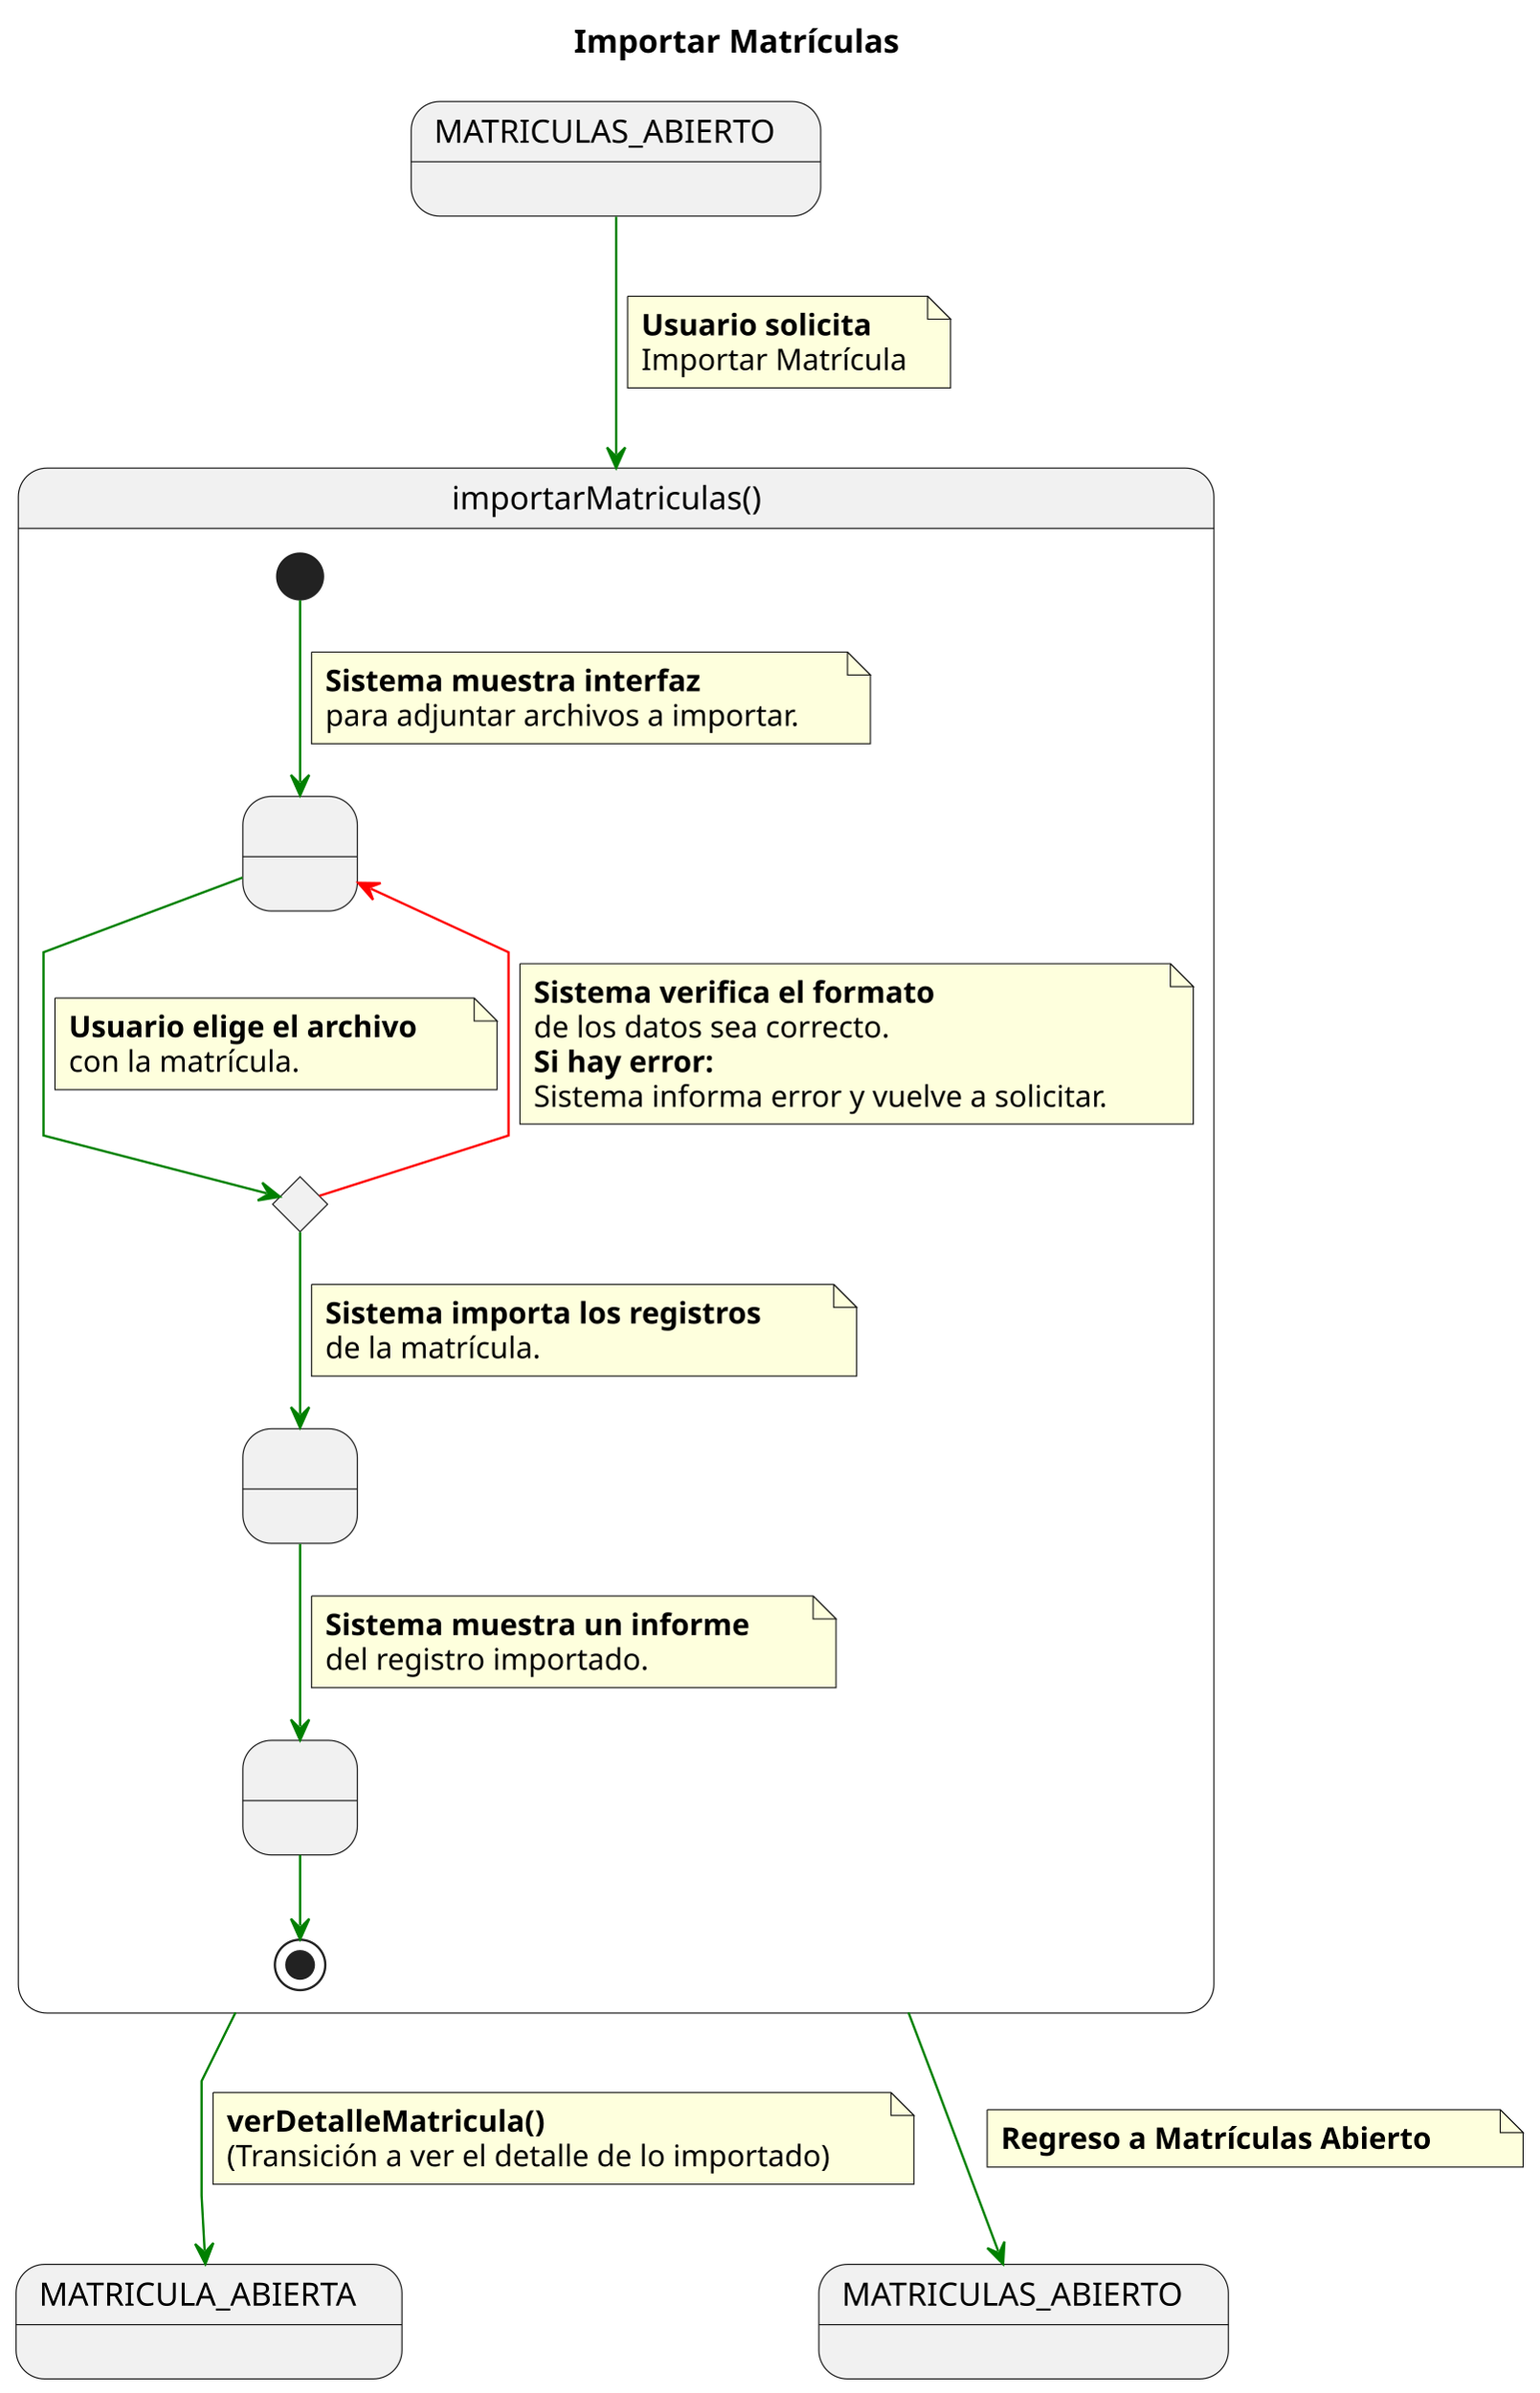
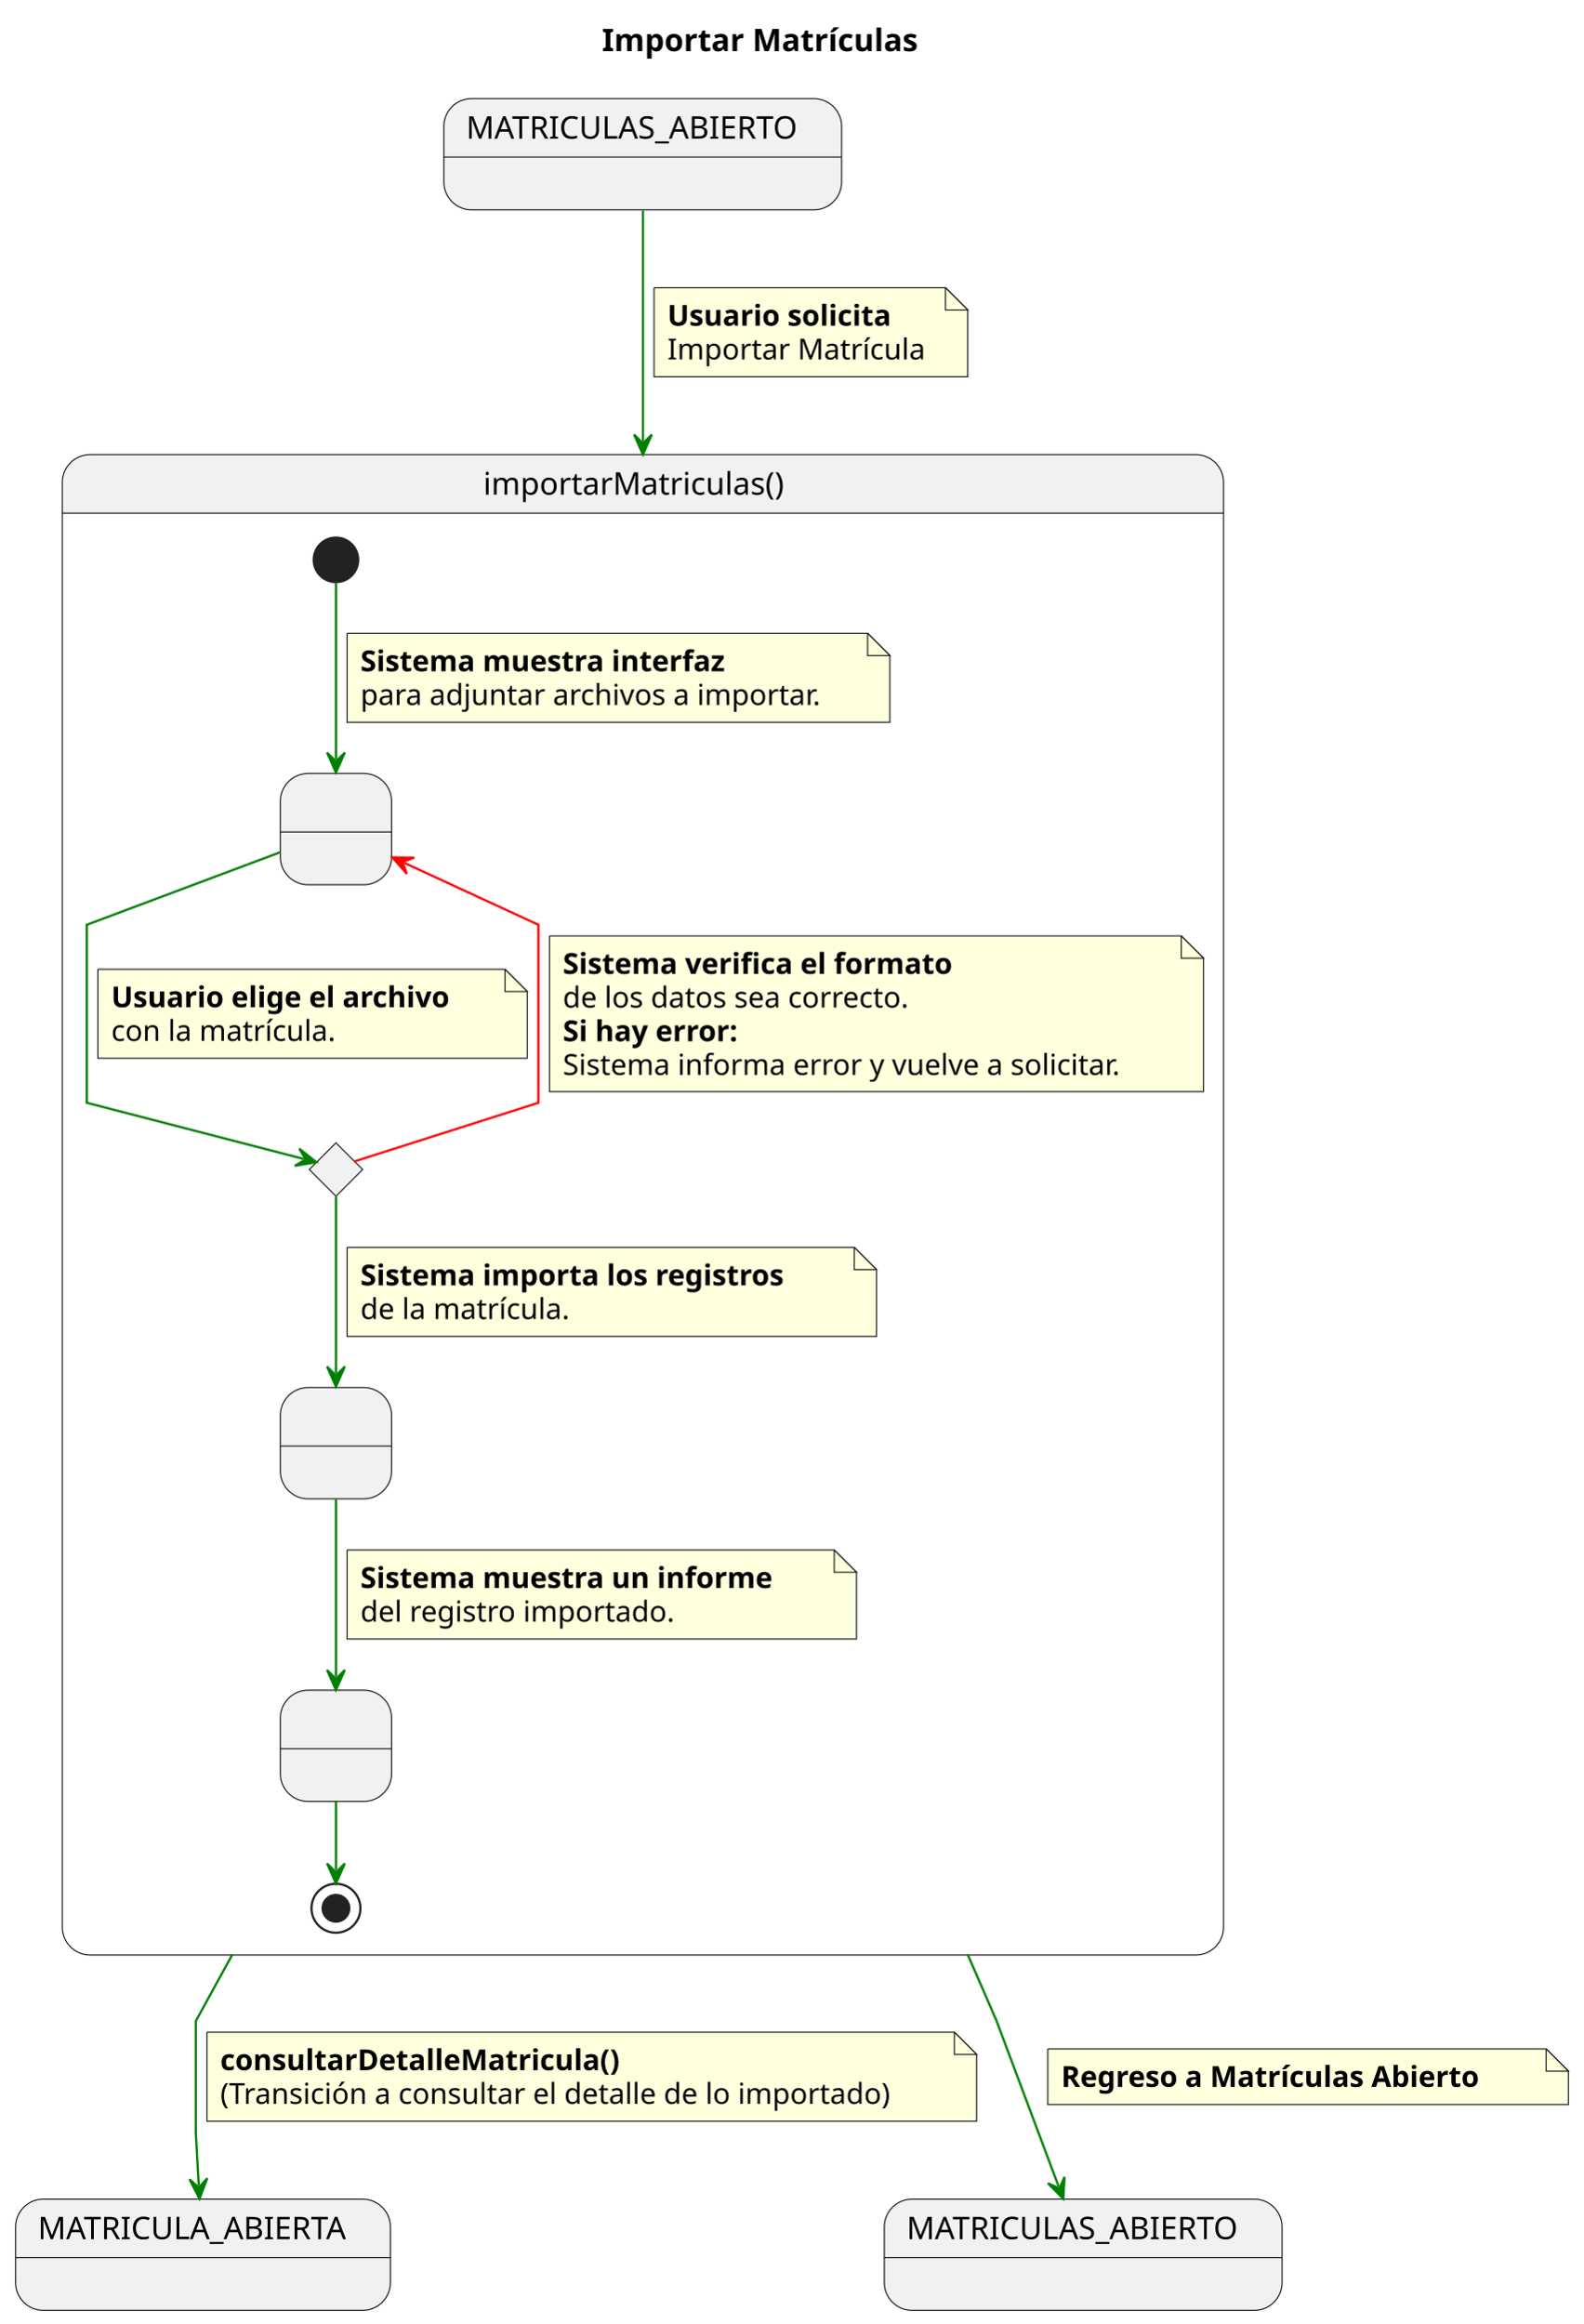
- <svg xmlns="http://www.w3.org/2000/svg" contentStyleType="text/css" data-diagram-type="STATE" height="1044px" preserveAspectRatio="none" style="width:672px;height:1044px;background:#FFFFFF;" version="1.1" viewBox="0 0 672 1044" width="672px" zoomAndPan="magnify">
+ <svg xmlns="http://www.w3.org/2000/svg" contentStyleType="text/css" data-diagram-type="STATE" height="1044px" preserveAspectRatio="none" style="width:712px;height:1044px;background:#FFFFFF;" version="1.1" viewBox="0 0 712 1044" width="712px" zoomAndPan="magnify">
  <defs />
  <g>
    <g class="title" data-source-line="1">
-       <text fill="#000000" font-family="sans-serif" font-size="14" font-weight="bold" lengthAdjust="spacing" textLength="156.878" x="250.561" y="22.995">Importar Matrículas</text>
+       <text fill="#000000" font-family="sans-serif" font-size="14" font-weight="bold" lengthAdjust="spacing" textLength="156.878" x="270.561" y="22.995">Importar Matrículas</text>
    </g>
    <g id="startState">
-       <rect fill="#F1F1F1" height="50" rx="12.5" ry="12.5" style="stroke:#181818;stroke-width:0.5;" width="178.806" x="179.5" y="44.297" />
-       <line style="stroke:#181818;stroke-width:0.5;" x1="179.5" x2="358.306" y1="70.594" y2="70.594" />
-       <text fill="#000000" font-family="sans-serif" font-size="14" lengthAdjust="spacing" textLength="158.806" x="189.5" y="62.292">MATRICULAS_ABIERTO</text>
+       <rect fill="#F1F1F1" height="50" rx="12.5" ry="12.5" style="stroke:#181818;stroke-width:0.5;" width="178.806" x="199.5" y="44.297" />
+       <line style="stroke:#181818;stroke-width:0.5;" x1="199.5" x2="378.306" y1="70.594" y2="70.594" />
+       <text fill="#000000" font-family="sans-serif" font-size="14" lengthAdjust="spacing" textLength="158.806" x="209.5" y="62.292">MATRICULAS_ABIERTO</text>
    </g>
    <g id="endState1">
      <rect fill="#F1F1F1" height="50" rx="12.5" ry="12.5" style="stroke:#181818;stroke-width:0.5;" width="168.477" x="7" y="988.297" />
      <line style="stroke:#181818;stroke-width:0.5;" x1="7" x2="175.477" y1="1014.594" y2="1014.594" />
      <text fill="#000000" font-family="sans-serif" font-size="14" lengthAdjust="spacing" textLength="148.477" x="17" y="1006.292">MATRICULA_ABIERTA</text>
    </g>
    <g id="endState2">
-       <rect fill="#F1F1F1" height="50" rx="12.5" ry="12.5" style="stroke:#181818;stroke-width:0.5;" width="178.806" x="357.5" y="988.297" />
-       <line style="stroke:#181818;stroke-width:0.5;" x1="357.5" x2="536.306" y1="1014.594" y2="1014.594" />
-       <text fill="#000000" font-family="sans-serif" font-size="14" lengthAdjust="spacing" textLength="158.806" x="367.5" y="1006.292">MATRICULAS_ABIERTO</text>
+       <rect fill="#F1F1F1" height="50" rx="12.5" ry="12.5" style="stroke:#181818;stroke-width:0.5;" width="178.806" x="397.5" y="988.297" />
+       <line style="stroke:#181818;stroke-width:0.5;" x1="397.5" x2="576.306" y1="1014.594" y2="1014.594" />
+       <text fill="#000000" font-family="sans-serif" font-size="14" lengthAdjust="spacing" textLength="158.806" x="407.5" y="1006.292">MATRICULAS_ABIERTO</text>
    </g>
-     <path d="M20.5,204.297 L517.5,204.297 A12.5,12.5 0 0 1 530,216.797 L530,230.594 L8,230.594 L8,216.797 A12.5,12.5 0 0 1 20.5,204.297" fill="#F1F1F1" />
-     <rect fill="none" height="674.297" rx="12.5" ry="12.5" style="stroke:#181818;stroke-width:0.5;" width="522" x="8" y="204.297" />
-     <line style="stroke:#181818;stroke-width:0.5;" x1="8" x2="530" y1="230.594" y2="230.594" />
-     <text fill="#000000" font-family="sans-serif" font-size="14" lengthAdjust="spacing" textLength="143.609" x="197.195" y="222.292">importarMatriculas()</text>
+     <path d="M40.5,204.297 L537.5,204.297 A12.5,12.5 0 0 1 550,216.797 L550,230.594 L28,230.594 L28,216.797 A12.5,12.5 0 0 1 40.5,204.297" fill="#F1F1F1" />
+     <rect fill="none" height="674.297" rx="12.5" ry="12.5" style="stroke:#181818;stroke-width:0.5;" width="522" x="28" y="204.297" />
+     <line style="stroke:#181818;stroke-width:0.5;" x1="28" x2="550" y1="230.594" y2="230.594" />
+     <text fill="#000000" font-family="sans-serif" font-size="14" lengthAdjust="spacing" textLength="143.609" x="217.195" y="222.292">importarMatriculas()</text>
    <g id="importarMatriculas.SolicitudArchivo">
-       <rect fill="#F1F1F1" height="50" rx="12.5" ry="12.5" style="stroke:#181818;stroke-width:0.5;" width="50" x="106" y="347.594" />
-       <line style="stroke:#181818;stroke-width:0.5;" x1="106" x2="156" y1="373.891" y2="373.891" />
-       <text fill="#000000" font-family="sans-serif" font-size="14" lengthAdjust="spacing" textLength="4.45" x="128.775" y="365.589"> </text>
+       <rect fill="#F1F1F1" height="50" rx="12.5" ry="12.5" style="stroke:#181818;stroke-width:0.5;" width="50" x="126" y="347.594" />
+       <line style="stroke:#181818;stroke-width:0.5;" x1="126" x2="176" y1="373.891" y2="373.891" />
+       <text fill="#000000" font-family="sans-serif" font-size="14" lengthAdjust="spacing" textLength="4.45" x="148.775" y="365.589"> </text>
    </g>
    <g class="entity" data-entity="ValidarFormato" data-uid="ent0007" id="entity_ValidarFormato">
-       <polygon fill="#F1F1F1" points="131,513.594,143,525.594,131,537.594,119,525.594,131,513.594" style="stroke:#181818;stroke-width:0.5;" />
+       <polygon fill="#F1F1F1" points="151,513.594,163,525.594,151,537.594,139,525.594,151,513.594" style="stroke:#181818;stroke-width:0.5;" />
    </g>
    <g id="importarMatriculas.ImportarRegistros">
-       <rect fill="#F1F1F1" height="50" rx="12.5" ry="12.5" style="stroke:#181818;stroke-width:0.5;" width="50" x="106" y="623.594" />
-       <line style="stroke:#181818;stroke-width:0.5;" x1="106" x2="156" y1="649.891" y2="649.891" />
-       <text fill="#000000" font-family="sans-serif" font-size="14" lengthAdjust="spacing" textLength="4.45" x="128.775" y="641.589"> </text>
+       <rect fill="#F1F1F1" height="50" rx="12.5" ry="12.5" style="stroke:#181818;stroke-width:0.5;" width="50" x="126" y="623.594" />
+       <line style="stroke:#181818;stroke-width:0.5;" x1="126" x2="176" y1="649.891" y2="649.891" />
+       <text fill="#000000" font-family="sans-serif" font-size="14" lengthAdjust="spacing" textLength="4.45" x="148.775" y="641.589"> </text>
    </g>
    <g id="importarMatriculas.MostrarInforme">
-       <rect fill="#F1F1F1" height="50" rx="12.5" ry="12.5" style="stroke:#181818;stroke-width:0.5;" width="50" x="106" y="759.594" />
-       <line style="stroke:#181818;stroke-width:0.5;" x1="106" x2="156" y1="785.891" y2="785.891" />
-       <text fill="#000000" font-family="sans-serif" font-size="14" lengthAdjust="spacing" textLength="4.45" x="128.775" y="777.589"> </text>
+       <rect fill="#F1F1F1" height="50" rx="12.5" ry="12.5" style="stroke:#181818;stroke-width:0.5;" width="50" x="126" y="759.594" />
+       <line style="stroke:#181818;stroke-width:0.5;" x1="126" x2="176" y1="785.891" y2="785.891" />
+       <text fill="#000000" font-family="sans-serif" font-size="14" lengthAdjust="spacing" textLength="4.45" x="148.775" y="777.589"> </text>
    </g>
-     <ellipse cx="131" cy="251.594" fill="#222222" rx="10" ry="10" style="stroke:#222222;stroke-width:1;" />
-     <ellipse cx="131" cy="857.594" fill="none" rx="11" ry="11" style="stroke:#222222;stroke-width:1;" />
-     <ellipse cx="131" cy="857.594" fill="#222222" rx="6" ry="6" style="stroke:#222222;stroke-width:1;" />
+     <ellipse cx="151" cy="251.594" fill="#222222" rx="10" ry="10" style="stroke:#222222;stroke-width:1;" />
+     <ellipse cx="151" cy="857.594" fill="none" rx="11" ry="11" style="stroke:#222222;stroke-width:1;" />
+     <ellipse cx="151" cy="857.594" fill="#222222" rx="6" ry="6" style="stroke:#222222;stroke-width:1;" />
    <g class="link" data-entity-1=".start.importarMatriculas" data-entity-2="SolicitudArchivo" data-source-line="22" data-uid="lnk4" id="link_.start.importarMatriculas_SolicitudArchivo">
-       <path d="M131,261.934 C131,280.124 131,314.834 131,341.204" fill="none" id="*start*importarMatriculas-to-SolicitudArchivo" style="stroke:#008000;stroke-width:1;" />
-       <polygon fill="#008000" points="131,347.204,135,338.204,131,342.204,127,338.204,131,347.204" style="stroke:#008000;stroke-width:1;" />
-       <path d="M136,284.594 L136,324.594 L380,324.594 L380,294.594 L370,284.594 L136,284.594" fill="#FEFFDD" style="stroke:#181818;stroke-width:0.5;" />
-       <path d="M370,284.594 L370,294.594 L380,294.594 L370,284.594" fill="#FEFFDD" style="stroke:#181818;stroke-width:0.5;" />
-       <text fill="#000000" font-family="sans-serif" font-size="13" font-weight="bold" lengthAdjust="spacing" textLength="185.859" x="142" y="301.661">Sistema muestra interfaz</text>
-       <text fill="#000000" font-family="sans-serif" font-size="13" lengthAdjust="spacing" textLength="223.837" x="142" y="316.793">para adjuntar archivos a importar.</text>
+       <path d="M151,261.934 C151,280.124 151,314.834 151,341.204" fill="none" id="*start*importarMatriculas-to-SolicitudArchivo" style="stroke:#008000;stroke-width:1;" />
+       <polygon fill="#008000" points="151,347.204,155,338.204,151,342.204,147,338.204,151,347.204" style="stroke:#008000;stroke-width:1;" />
+       <path d="M156,284.594 L156,324.594 L400,324.594 L400,294.594 L390,284.594 L156,284.594" fill="#FEFFDD" style="stroke:#181818;stroke-width:0.5;" />
+       <path d="M390,284.594 L390,294.594 L400,294.594 L390,284.594" fill="#FEFFDD" style="stroke:#181818;stroke-width:0.5;" />
+       <text fill="#000000" font-family="sans-serif" font-size="13" font-weight="bold" lengthAdjust="spacing" textLength="185.859" x="162" y="301.661">Sistema muestra interfaz</text>
+       <text fill="#000000" font-family="sans-serif" font-size="13" lengthAdjust="spacing" textLength="223.837" x="162" y="316.793">para adjuntar archivos a importar.</text>
    </g>
    <g class="link" data-entity-1="SolicitudArchivo" data-entity-2="ValidarFormato" data-source-line="29" data-uid="lnk5" id="link_SolicitudArchivo_ValidarFormato">
-       <path d="M105.87,383.024 C72.84,395.404 19,415.594 19,415.594 C19,415.594 19,495.594 19,495.594 C19,495.594 90.001,513.981 116.401,520.811" fill="none" id="SolicitudArchivo-to-ValidarFormato" style="stroke:#008000;stroke-width:1;" />
-       <polygon fill="#008000" points="122.21,522.314,114.499,516.187,117.369,521.061,112.495,523.932,122.21,522.314" style="stroke:#008000;stroke-width:1;" />
-       <path d="M24,435.594 L24,475.594 L217,475.594 L217,445.594 L207,435.594 L24,435.594" fill="#FEFFDD" style="stroke:#181818;stroke-width:0.5;" />
-       <path d="M207,435.594 L207,445.594 L217,445.594 L207,435.594" fill="#FEFFDD" style="stroke:#181818;stroke-width:0.5;" />
-       <text fill="#000000" font-family="sans-serif" font-size="13" font-weight="bold" lengthAdjust="spacing" textLength="172.828" x="30" y="452.661">Usuario elige el archivo</text>
-       <text fill="#000000" font-family="sans-serif" font-size="13" lengthAdjust="spacing" textLength="108.964" x="30" y="467.793">con la matrícula.</text>
+       <path d="M125.87,383.024 C92.84,395.404 39,415.594 39,415.594 C39,415.594 39,495.594 39,495.594 C39,495.594 110.001,513.981 136.401,520.811" fill="none" id="SolicitudArchivo-to-ValidarFormato" style="stroke:#008000;stroke-width:1;" />
+       <polygon fill="#008000" points="142.21,522.314,134.499,516.187,137.369,521.061,132.495,523.932,142.21,522.314" style="stroke:#008000;stroke-width:1;" />
+       <path d="M44,435.594 L44,475.594 L237,475.594 L237,445.594 L227,435.594 L44,435.594" fill="#FEFFDD" style="stroke:#181818;stroke-width:0.5;" />
+       <path d="M227,435.594 L227,445.594 L237,445.594 L227,435.594" fill="#FEFFDD" style="stroke:#181818;stroke-width:0.5;" />
+       <text fill="#000000" font-family="sans-serif" font-size="13" font-weight="bold" lengthAdjust="spacing" textLength="172.828" x="50" y="452.661">Usuario elige el archivo</text>
+       <text fill="#000000" font-family="sans-serif" font-size="13" lengthAdjust="spacing" textLength="108.964" x="50" y="467.793">con la matrícula.</text>
    </g>
    <g class="link" data-entity-1="ValidarFormato" data-entity-2="SolicitudArchivo" data-source-line="36" data-uid="lnk6" id="link_ValidarFormato_SolicitudArchivo">
-       <path d="M139.4,521.914 C161.93,514.734 222,495.594 222,495.594 C222,495.594 222,415.594 222,415.594 C222,415.594 188.717,400.239 161.797,387.809" fill="none" id="ValidarFormato-to-SolicitudArchivo" style="stroke:#FF0000;stroke-width:1;" />
-       <polygon fill="#FF0000" points="156.35,385.294,162.844,392.698,160.889,387.39,166.198,385.435,156.35,385.294" style="stroke:#FF0000;stroke-width:1;" />
-       <path d="M227,420.594 L227,490.594 L521,490.594 L521,430.594 L511,420.594 L227,420.594" fill="#FEFFDD" style="stroke:#181818;stroke-width:0.5;" />
-       <path d="M511,420.594 L511,430.594 L521,430.594 L511,420.594" fill="#FEFFDD" style="stroke:#181818;stroke-width:0.5;" />
-       <text fill="#000000" font-family="sans-serif" font-size="13" font-weight="bold" lengthAdjust="spacing" textLength="198.967" x="233" y="437.661">Sistema verifica el formato</text>
-       <text fill="#000000" font-family="sans-serif" font-size="13" lengthAdjust="spacing" textLength="168.016" x="233" y="452.793">de los datos sea correcto.</text>
-       <text fill="#000000" font-family="sans-serif" font-size="13" font-weight="bold" lengthAdjust="spacing" textLength="91.552" x="233" y="467.926">Si hay error:</text>
-       <text fill="#000000" font-family="sans-serif" font-size="13" lengthAdjust="spacing" textLength="273.641" x="233" y="483.059">Sistema informa error y vuelve a solicitar.</text>
+       <path d="M159.4,521.914 C181.93,514.734 242,495.594 242,495.594 C242,495.594 242,415.594 242,415.594 C242,415.594 208.717,400.239 181.797,387.809" fill="none" id="ValidarFormato-to-SolicitudArchivo" style="stroke:#FF0000;stroke-width:1;" />
+       <polygon fill="#FF0000" points="176.35,385.294,182.844,392.698,180.889,387.39,186.198,385.435,176.35,385.294" style="stroke:#FF0000;stroke-width:1;" />
+       <path d="M247,420.594 L247,490.594 L541,490.594 L541,430.594 L531,420.594 L247,420.594" fill="#FEFFDD" style="stroke:#181818;stroke-width:0.5;" />
+       <path d="M531,420.594 L531,430.594 L541,430.594 L531,420.594" fill="#FEFFDD" style="stroke:#181818;stroke-width:0.5;" />
+       <text fill="#000000" font-family="sans-serif" font-size="13" font-weight="bold" lengthAdjust="spacing" textLength="198.967" x="253" y="437.661">Sistema verifica el formato</text>
+       <text fill="#000000" font-family="sans-serif" font-size="13" lengthAdjust="spacing" textLength="168.016" x="253" y="452.793">de los datos sea correcto.</text>
+       <text fill="#000000" font-family="sans-serif" font-size="13" font-weight="bold" lengthAdjust="spacing" textLength="91.552" x="253" y="467.926">Si hay error:</text>
+       <text fill="#000000" font-family="sans-serif" font-size="13" lengthAdjust="spacing" textLength="273.641" x="253" y="483.059">Sistema informa error y vuelve a solicitar.</text>
    </g>
    <g class="link" data-entity-1="ValidarFormato" data-entity-2="ImportarRegistros" data-source-line="45" data-uid="lnk7" id="link_ValidarFormato_ImportarRegistros">
-       <path d="M131,537.764 C131,557.064 131,591.114 131,617.144" fill="none" id="ValidarFormato-to-ImportarRegistros" style="stroke:#008000;stroke-width:1;" />
-       <polygon fill="#008000" points="131,623.144,135,614.144,131,618.144,127,614.144,131,623.144" style="stroke:#008000;stroke-width:1;" />
-       <path d="M136,560.594 L136,600.594 L374,600.594 L374,570.594 L364,560.594 L136,560.594" fill="#FEFFDD" style="stroke:#181818;stroke-width:0.5;" />
-       <path d="M364,560.594 L364,570.594 L374,570.594 L364,560.594" fill="#FEFFDD" style="stroke:#181818;stroke-width:0.5;" />
-       <text fill="#000000" font-family="sans-serif" font-size="13" font-weight="bold" lengthAdjust="spacing" textLength="217.268" x="142" y="577.661">Sistema importa los registros</text>
-       <text fill="#000000" font-family="sans-serif" font-size="13" lengthAdjust="spacing" textLength="101.874" x="142" y="592.793">de la matrícula.</text>
+       <path d="M151,537.764 C151,557.064 151,591.114 151,617.144" fill="none" id="ValidarFormato-to-ImportarRegistros" style="stroke:#008000;stroke-width:1;" />
+       <polygon fill="#008000" points="151,623.144,155,614.144,151,618.144,147,614.144,151,623.144" style="stroke:#008000;stroke-width:1;" />
+       <path d="M156,560.594 L156,600.594 L394,600.594 L394,570.594 L384,560.594 L156,560.594" fill="#FEFFDD" style="stroke:#181818;stroke-width:0.5;" />
+       <path d="M384,560.594 L384,570.594 L394,570.594 L384,560.594" fill="#FEFFDD" style="stroke:#181818;stroke-width:0.5;" />
+       <text fill="#000000" font-family="sans-serif" font-size="13" font-weight="bold" lengthAdjust="spacing" textLength="217.268" x="162" y="577.661">Sistema importa los registros</text>
+       <text fill="#000000" font-family="sans-serif" font-size="13" lengthAdjust="spacing" textLength="101.874" x="162" y="592.793">de la matrícula.</text>
    </g>
    <g class="link" data-entity-1="ImportarRegistros" data-entity-2="MostrarInforme" data-source-line="52" data-uid="lnk8" id="link_ImportarRegistros_MostrarInforme">
-       <path d="M131,673.864 C131,698.144 131,729.284 131,753.504" fill="none" id="ImportarRegistros-to-MostrarInforme" style="stroke:#008000;stroke-width:1;" />
-       <polygon fill="#008000" points="131,759.504,135,750.504,131,754.504,127,750.504,131,759.504" style="stroke:#008000;stroke-width:1;" />
-       <path d="M136,696.594 L136,736.594 L365,736.594 L365,706.594 L355,696.594 L136,696.594" fill="#FEFFDD" style="stroke:#181818;stroke-width:0.5;" />
-       <path d="M355,696.594 L355,706.594 L365,706.594 L355,696.594" fill="#FEFFDD" style="stroke:#181818;stroke-width:0.5;" />
-       <text fill="#000000" font-family="sans-serif" font-size="13" font-weight="bold" lengthAdjust="spacing" textLength="208.819" x="142" y="713.661">Sistema muestra un informe</text>
-       <text fill="#000000" font-family="sans-serif" font-size="13" lengthAdjust="spacing" textLength="149.728" x="142" y="728.793">del registro importado.</text>
+       <path d="M151,673.864 C151,698.144 151,729.284 151,753.504" fill="none" id="ImportarRegistros-to-MostrarInforme" style="stroke:#008000;stroke-width:1;" />
+       <polygon fill="#008000" points="151,759.504,155,750.504,151,754.504,147,750.504,151,759.504" style="stroke:#008000;stroke-width:1;" />
+       <path d="M156,696.594 L156,736.594 L385,736.594 L385,706.594 L375,696.594 L156,696.594" fill="#FEFFDD" style="stroke:#181818;stroke-width:0.5;" />
+       <path d="M375,696.594 L375,706.594 L385,706.594 L375,696.594" fill="#FEFFDD" style="stroke:#181818;stroke-width:0.5;" />
+       <text fill="#000000" font-family="sans-serif" font-size="13" font-weight="bold" lengthAdjust="spacing" textLength="208.819" x="162" y="713.661">Sistema muestra un informe</text>
+       <text fill="#000000" font-family="sans-serif" font-size="13" lengthAdjust="spacing" textLength="149.728" x="162" y="728.793">del registro importado.</text>
    </g>
    <g class="link" data-entity-1="MostrarInforme" data-entity-2=".end.importarMatriculas" data-source-line="59" data-uid="lnk10" id="link_MostrarInforme_.end.importarMatriculas">
-       <path d="M131,809.634 C131,822.184 131,830.874 131,840.444" fill="none" id="MostrarInforme-to-*end*importarMatriculas" style="stroke:#008000;stroke-width:1;" />
-       <polygon fill="#008000" points="131,846.444,135,837.444,131,841.444,127,837.444,131,846.444" style="stroke:#008000;stroke-width:1;" />
+       <path d="M151,809.634 C151,822.184 151,830.874 151,840.444" fill="none" id="MostrarInforme-to-*end*importarMatriculas" style="stroke:#008000;stroke-width:1;" />
+       <polygon fill="#008000" points="151,846.444,155,837.444,151,841.444,147,837.444,151,846.444" style="stroke:#008000;stroke-width:1;" />
    </g>
    <g class="link" data-entity-1="startState" data-entity-2="importarMatriculas" data-source-line="9" data-uid="lnk2" id="link_startState_importarMatriculas">
-       <path d="M269,94.577 C269,118.547 269,152.217 269,198.277" fill="none" id="startState-to-importarMatriculas" style="stroke:#008000;stroke-width:1;" />
-       <polygon fill="#008000" points="269,204.277,273,195.277,269,199.277,265,195.277,269,204.277" style="stroke:#008000;stroke-width:1;" />
-       <path d="M274,129.297 L274,169.297 L415,169.297 L415,139.297 L405,129.297 L274,129.297" fill="#FEFFDD" style="stroke:#181818;stroke-width:0.5;" />
-       <path d="M405,129.297 L405,139.297 L415,139.297 L405,129.297" fill="#FEFFDD" style="stroke:#181818;stroke-width:0.5;" />
-       <text fill="#000000" font-family="sans-serif" font-size="13" font-weight="bold" lengthAdjust="spacing" textLength="113.376" x="280" y="146.364">Usuario solicita</text>
-       <text fill="#000000" font-family="sans-serif" font-size="13" lengthAdjust="spacing" textLength="120.79" x="280" y="161.497">Importar Matrícula</text>
+       <path d="M289,94.577 C289,118.547 289,152.217 289,198.277" fill="none" id="startState-to-importarMatriculas" style="stroke:#008000;stroke-width:1;" />
+       <polygon fill="#008000" points="289,204.277,293,195.277,289,199.277,285,195.277,289,204.277" style="stroke:#008000;stroke-width:1;" />
+       <path d="M294,129.297 L294,169.297 L435,169.297 L435,139.297 L425,129.297 L294,129.297" fill="#FEFFDD" style="stroke:#181818;stroke-width:0.5;" />
+       <path d="M425,129.297 L425,139.297 L435,139.297 L425,129.297" fill="#FEFFDD" style="stroke:#181818;stroke-width:0.5;" />
+       <text fill="#000000" font-family="sans-serif" font-size="13" font-weight="bold" lengthAdjust="spacing" textLength="113.376" x="300" y="146.364">Usuario solicita</text>
+       <text fill="#000000" font-family="sans-serif" font-size="13" lengthAdjust="spacing" textLength="120.79" x="300" y="161.497">Importar Matrícula</text>
    </g>
    <g class="link" data-entity-1="importarMatriculas" data-entity-2="endState1" data-source-line="63" data-uid="lnk11" id="link_importarMatriculas_endState1">
-       <path d="M102.81,878.347 C93.59,896.987 88,908.297 88,908.297 C88,908.297 88,958.297 88,958.297 C88,958.297 88.526,967.776 89.326,982.146" fill="none" id="importarMatriculas-to-endState1" style="stroke:#008000;stroke-width:1;" />
+       <path d="M104.45,878.347 C94.21,896.987 88,908.297 88,908.297 C88,908.297 88,958.297 88,958.297 C88,958.297 88.526,967.776 89.326,982.146" fill="none" id="importarMatriculas-to-endState1" style="stroke:#008000;stroke-width:1;" />
      <polygon fill="#008000" points="89.66,988.137,93.153,978.928,89.382,983.145,85.166,979.373,89.66,988.137" style="stroke:#008000;stroke-width:1;" />
-       <path d="M93,913.297 L93,953.297 L399,953.297 L399,923.297 L389,913.297 L93,913.297" fill="#FEFFDD" style="stroke:#181818;stroke-width:0.5;" />
-       <path d="M389,913.297 L389,923.297 L399,923.297 L389,913.297" fill="#FEFFDD" style="stroke:#181818;stroke-width:0.5;" />
-       <text fill="#000000" font-family="sans-serif" font-size="13" font-weight="bold" lengthAdjust="spacing" textLength="156.889" x="99" y="930.364">verDetalleMatricula()</text>
-       <text fill="#000000" font-family="sans-serif" font-size="13" lengthAdjust="spacing" textLength="285.956" x="99" y="945.497">(Transición a ver el detalle de lo importado)</text>
+       <path d="M93,913.297 L93,953.297 L439,953.297 L439,923.297 L429,913.297 L93,913.297" fill="#FEFFDD" style="stroke:#181818;stroke-width:0.5;" />
+       <path d="M429,913.297 L429,923.297 L439,923.297 L429,913.297" fill="#FEFFDD" style="stroke:#181818;stroke-width:0.5;" />
+       <text fill="#000000" font-family="sans-serif" font-size="13" font-weight="bold" lengthAdjust="spacing" textLength="201.925" x="99" y="930.364">consultarDetalleMatricula()</text>
+       <text fill="#000000" font-family="sans-serif" font-size="13" lengthAdjust="spacing" textLength="325.292" x="99" y="945.497">(Transición a consultar el detalle de lo importado)</text>
    </g>
    <g class="link" data-entity-1="importarMatriculas" data-entity-2="endState2" data-source-line="69" data-uid="lnk12" id="link_importarMatriculas_endState2">
-       <path d="M396.63,878.347 C403.71,896.987 408,908.297 408,908.297 C408,908.297 424.323,951.839 435.843,982.559" fill="none" id="importarMatriculas-to-endState2" style="stroke:#008000;stroke-width:1;" />
-       <polygon fill="#008000" points="437.95,988.177,438.535,978.345,436.194,983.495,431.045,981.154,437.95,988.177" style="stroke:#008000;stroke-width:1;" />
-       <path d="M431,920.797 L431,945.797 L665,945.797 L665,930.797 L655,920.797 L431,920.797" fill="#FEFFDD" style="stroke:#181818;stroke-width:0.5;" />
-       <path d="M655,920.797 L655,930.797 L665,930.797 L655,920.797" fill="#FEFFDD" style="stroke:#181818;stroke-width:0.5;" />
-       <text fill="#000000" font-family="sans-serif" font-size="13" font-weight="bold" lengthAdjust="spacing" textLength="213.294" x="437" y="937.864">Regreso a Matrículas Abierto</text>
+       <path d="M434.99,878.347 C443.09,896.987 448,908.297 448,908.297 C448,908.297 464.323,951.839 475.843,982.559" fill="none" id="importarMatriculas-to-endState2" style="stroke:#008000;stroke-width:1;" />
+       <polygon fill="#008000" points="477.95,988.177,478.535,978.345,476.194,983.495,471.045,981.154,477.95,988.177" style="stroke:#008000;stroke-width:1;" />
+       <path d="M471,920.797 L471,945.797 L705,945.797 L705,930.797 L695,920.797 L471,920.797" fill="#FEFFDD" style="stroke:#181818;stroke-width:0.5;" />
+       <path d="M695,920.797 L695,930.797 L705,930.797 L695,920.797" fill="#FEFFDD" style="stroke:#181818;stroke-width:0.5;" />
+       <text fill="#000000" font-family="sans-serif" font-size="13" font-weight="bold" lengthAdjust="spacing" textLength="213.294" x="477" y="937.864">Regreso a Matrículas Abierto</text>
    </g>
  </g>
</svg>
